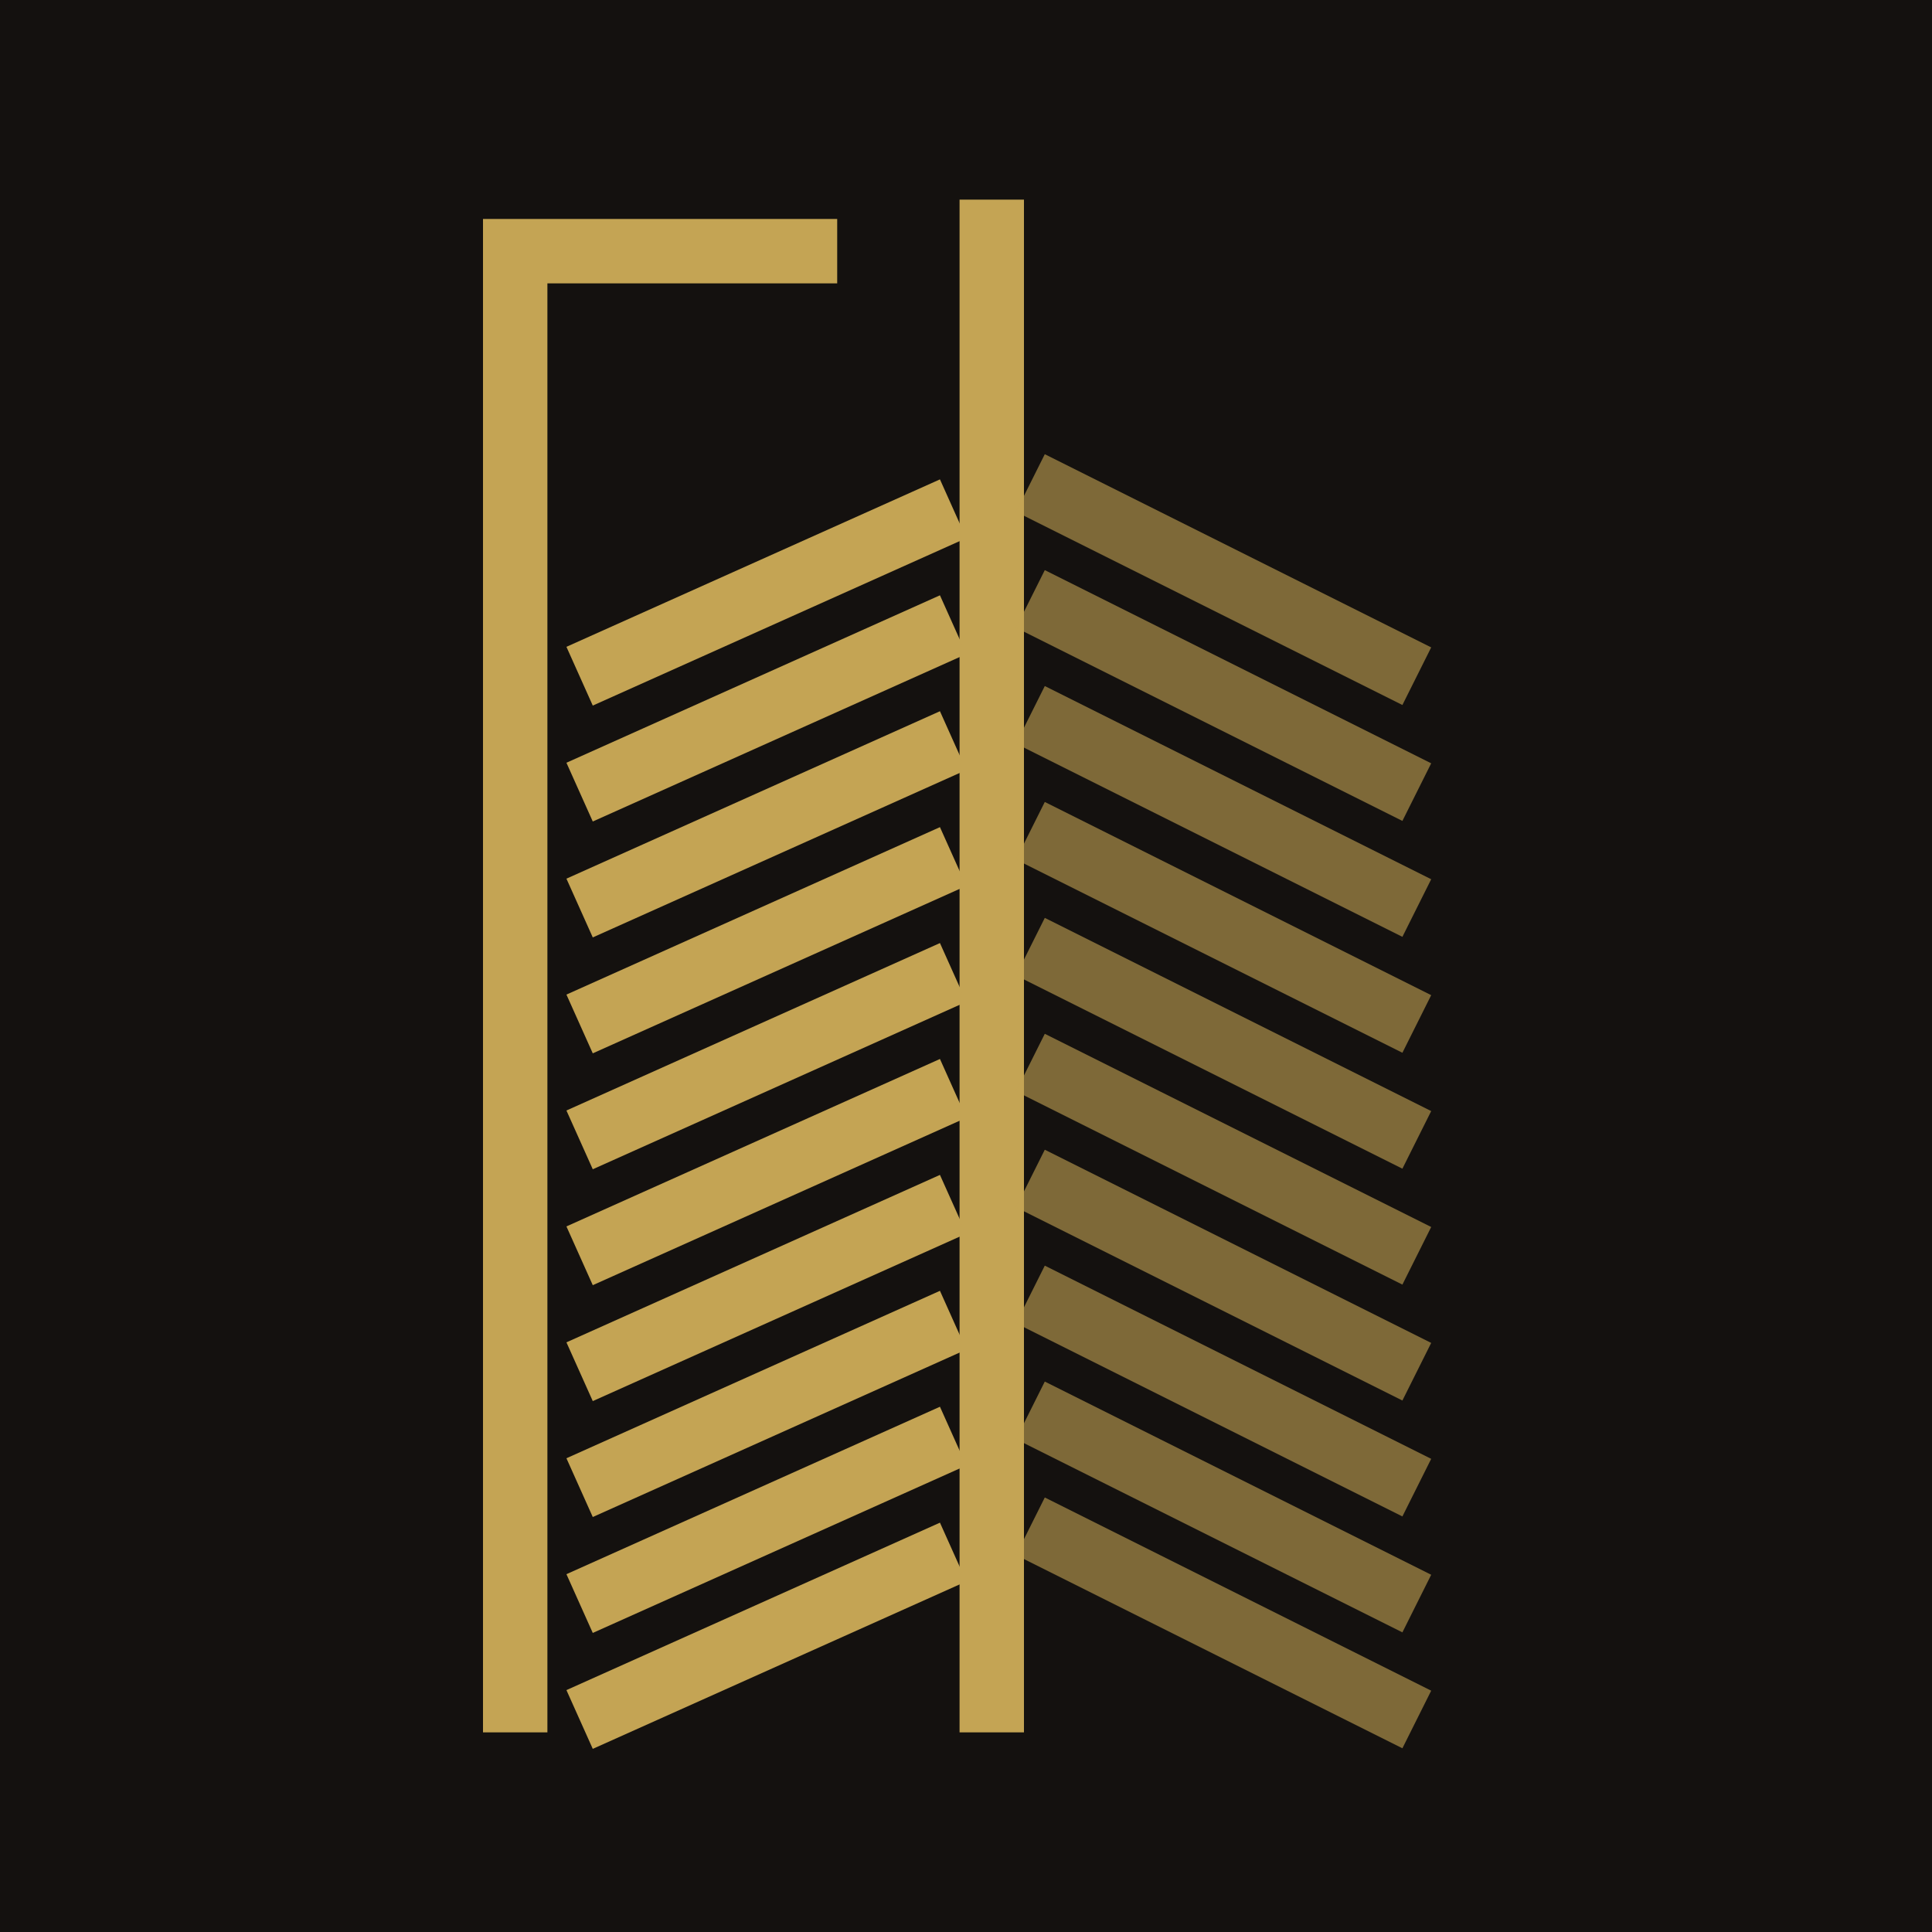
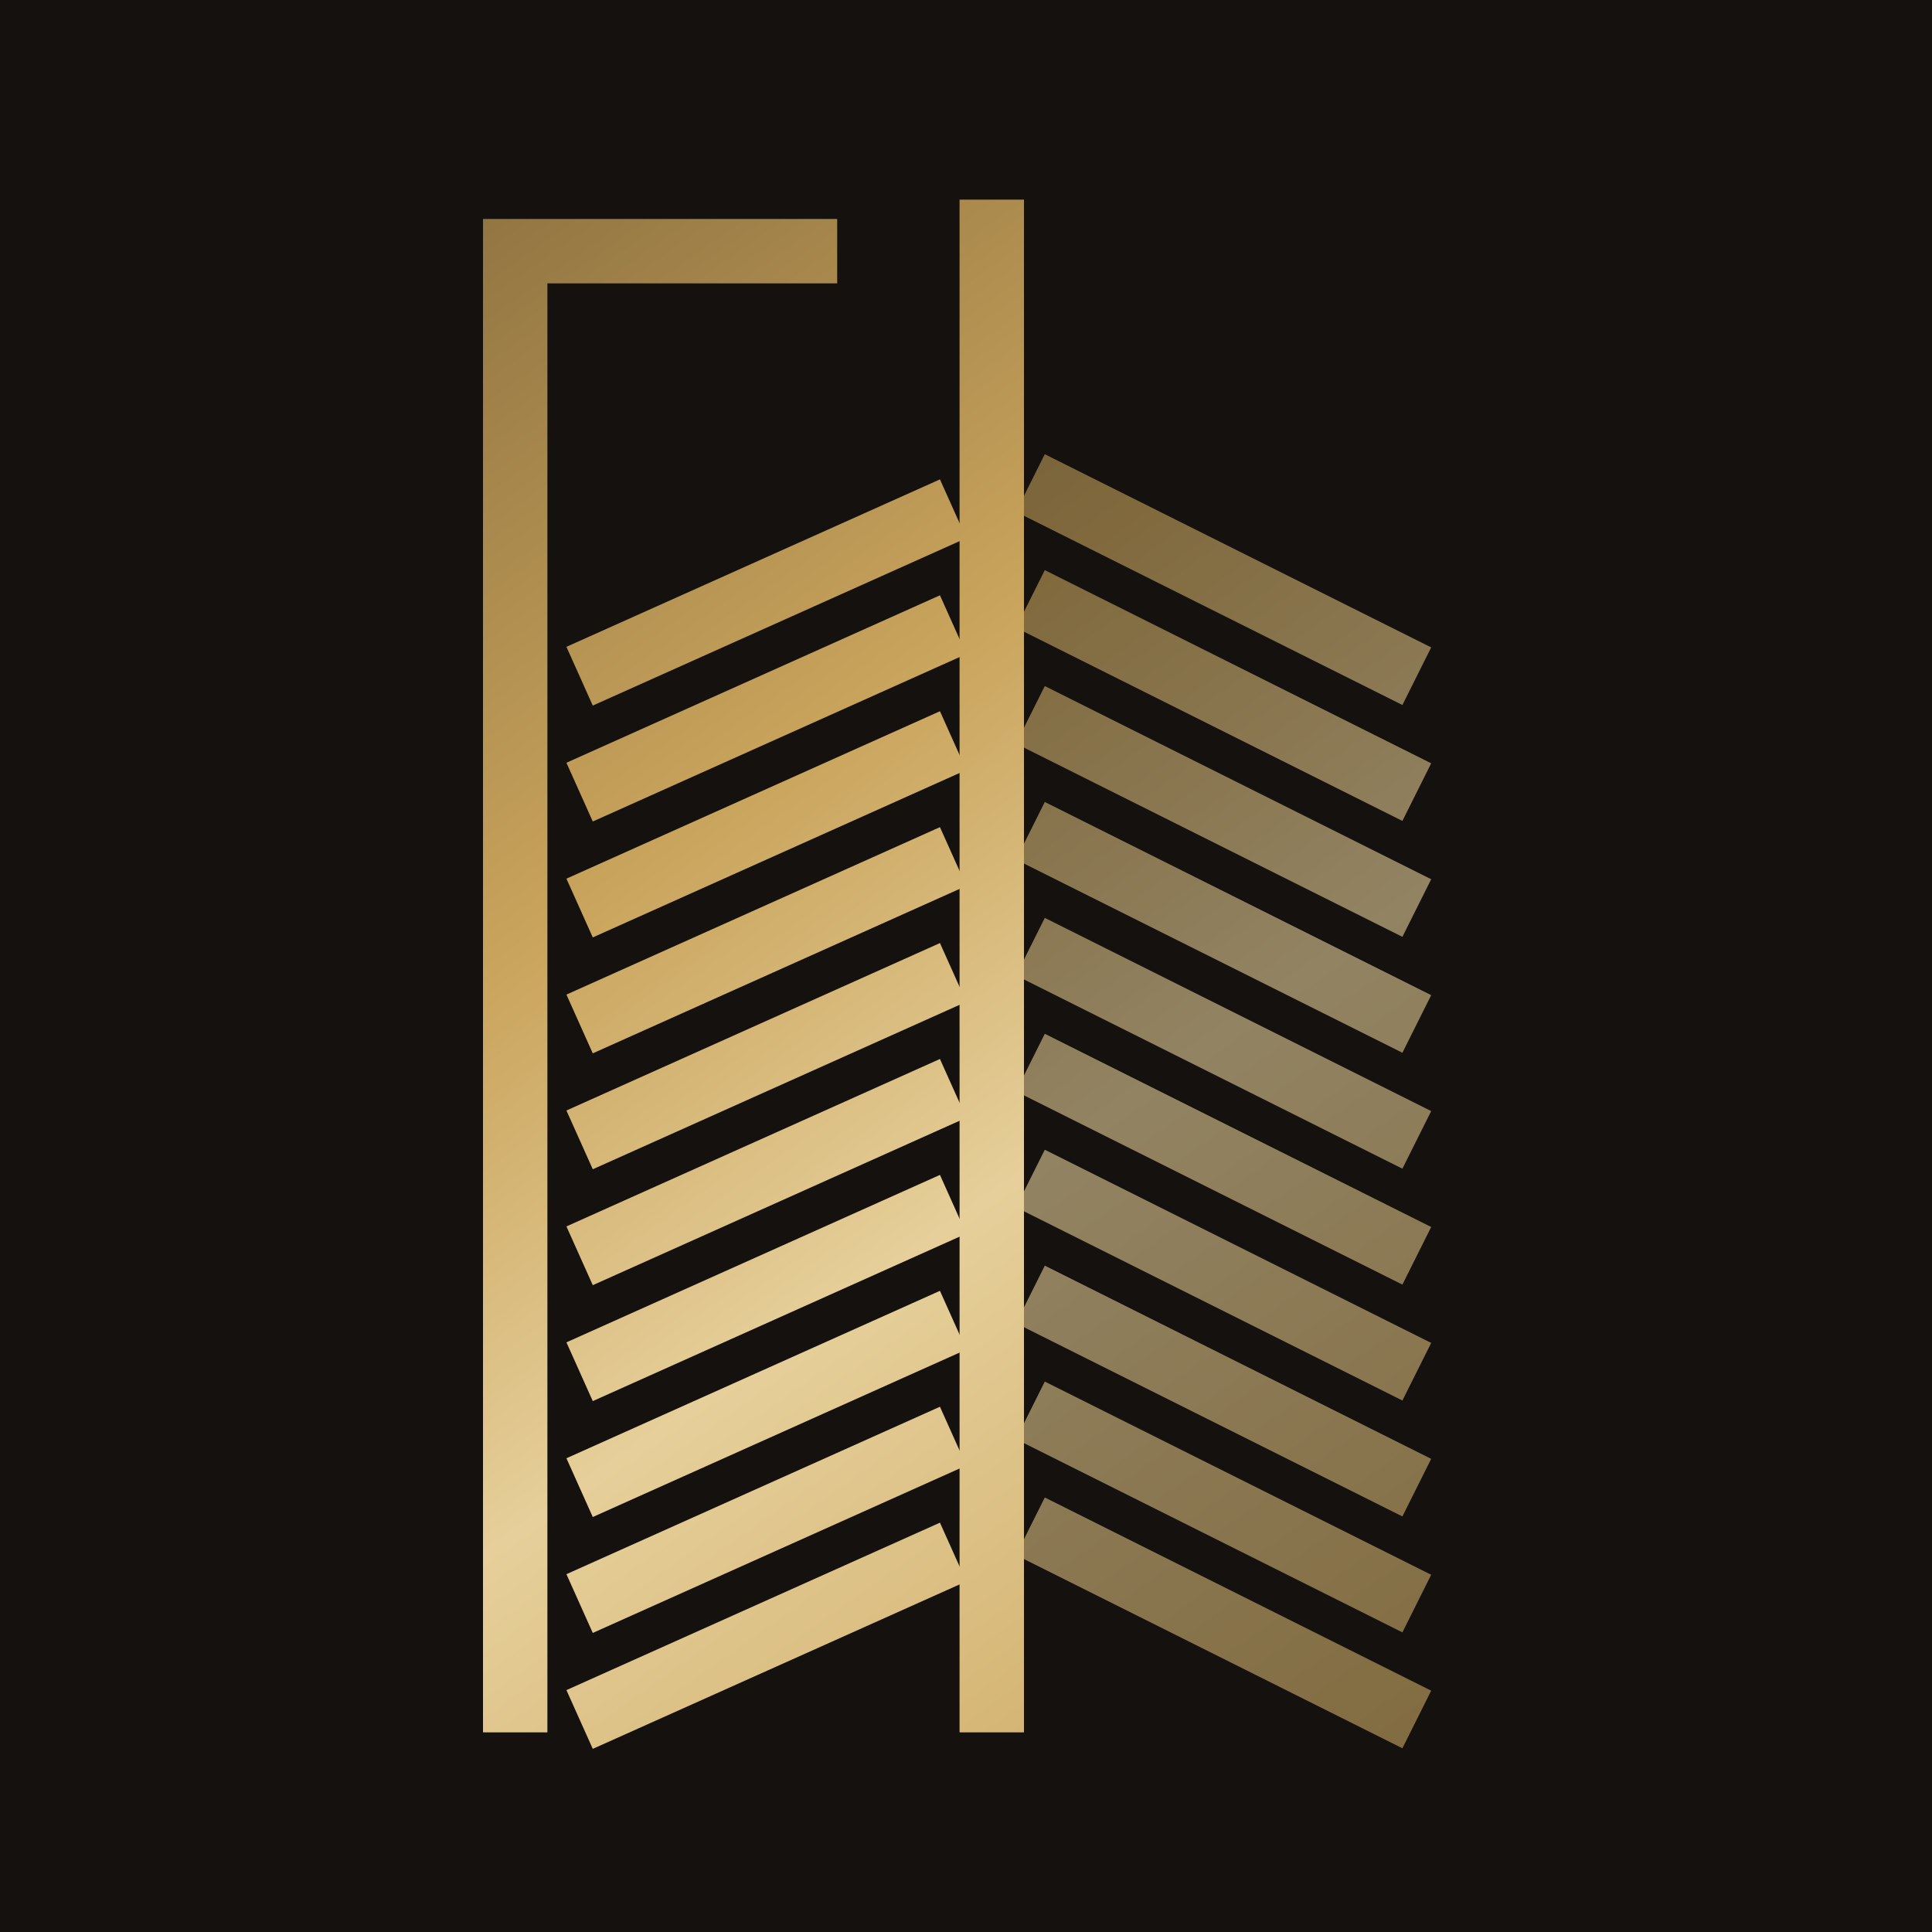
<svg xmlns="http://www.w3.org/2000/svg" width="64" height="64" viewBox="-20 31 300 300">
  <rect x="-20" y="31" width="300" height="300" fill="#14110F" />
-   <g fill="none" stroke="#C4A454" stroke-width="10">
+   <defs>
+     <linearGradient id="g" gradientUnits="userSpaceOnUse" x1="50" y1="60" x2="220" y2="300">
+       <stop offset="0" stop-color="#8E7240" />
+       <stop offset="0.35" stop-color="#C9A45C" />
+       <stop offset="0.6" stop-color="#E6CF9A" />
+       <stop offset="1" stop-color="#C9A45C" />
+     </linearGradient>
+   </defs>
+   <g fill="none" stroke="url(#g)" stroke-width="10">
    <path d="M60 300 V70 H110" />
    <path d="M134 300 V62" />
    <path d="M70 136 L128 110" />
    <path d="M70 154 L128 128" />
    <path d="M70 172 L128 146" />
    <path d="M70 190 L128 164" />
    <path d="M70 208 L128 182" />
    <path d="M70 226 L128 200" />
    <path d="M70 244 L128 218" />
    <path d="M70 262 L128 236" />
    <path d="M70 280 L128 254" />
    <path d="M70 298 L128 272" />
    <path d="M140 106 L200 136" opacity=".6" />
    <path d="M140 124 L200 154" opacity=".6" />
    <path d="M140 142 L200 172" opacity=".6" />
    <path d="M140 160 L200 190" opacity=".6" />
    <path d="M140 178 L200 208" opacity=".6" />
    <path d="M140 196 L200 226" opacity=".6" />
    <path d="M140 214 L200 244" opacity=".6" />
    <path d="M140 232 L200 262" opacity=".6" />
    <path d="M140 250 L200 280" opacity=".6" />
    <path d="M140 268 L200 298" opacity=".6" />
  </g>
</svg>
